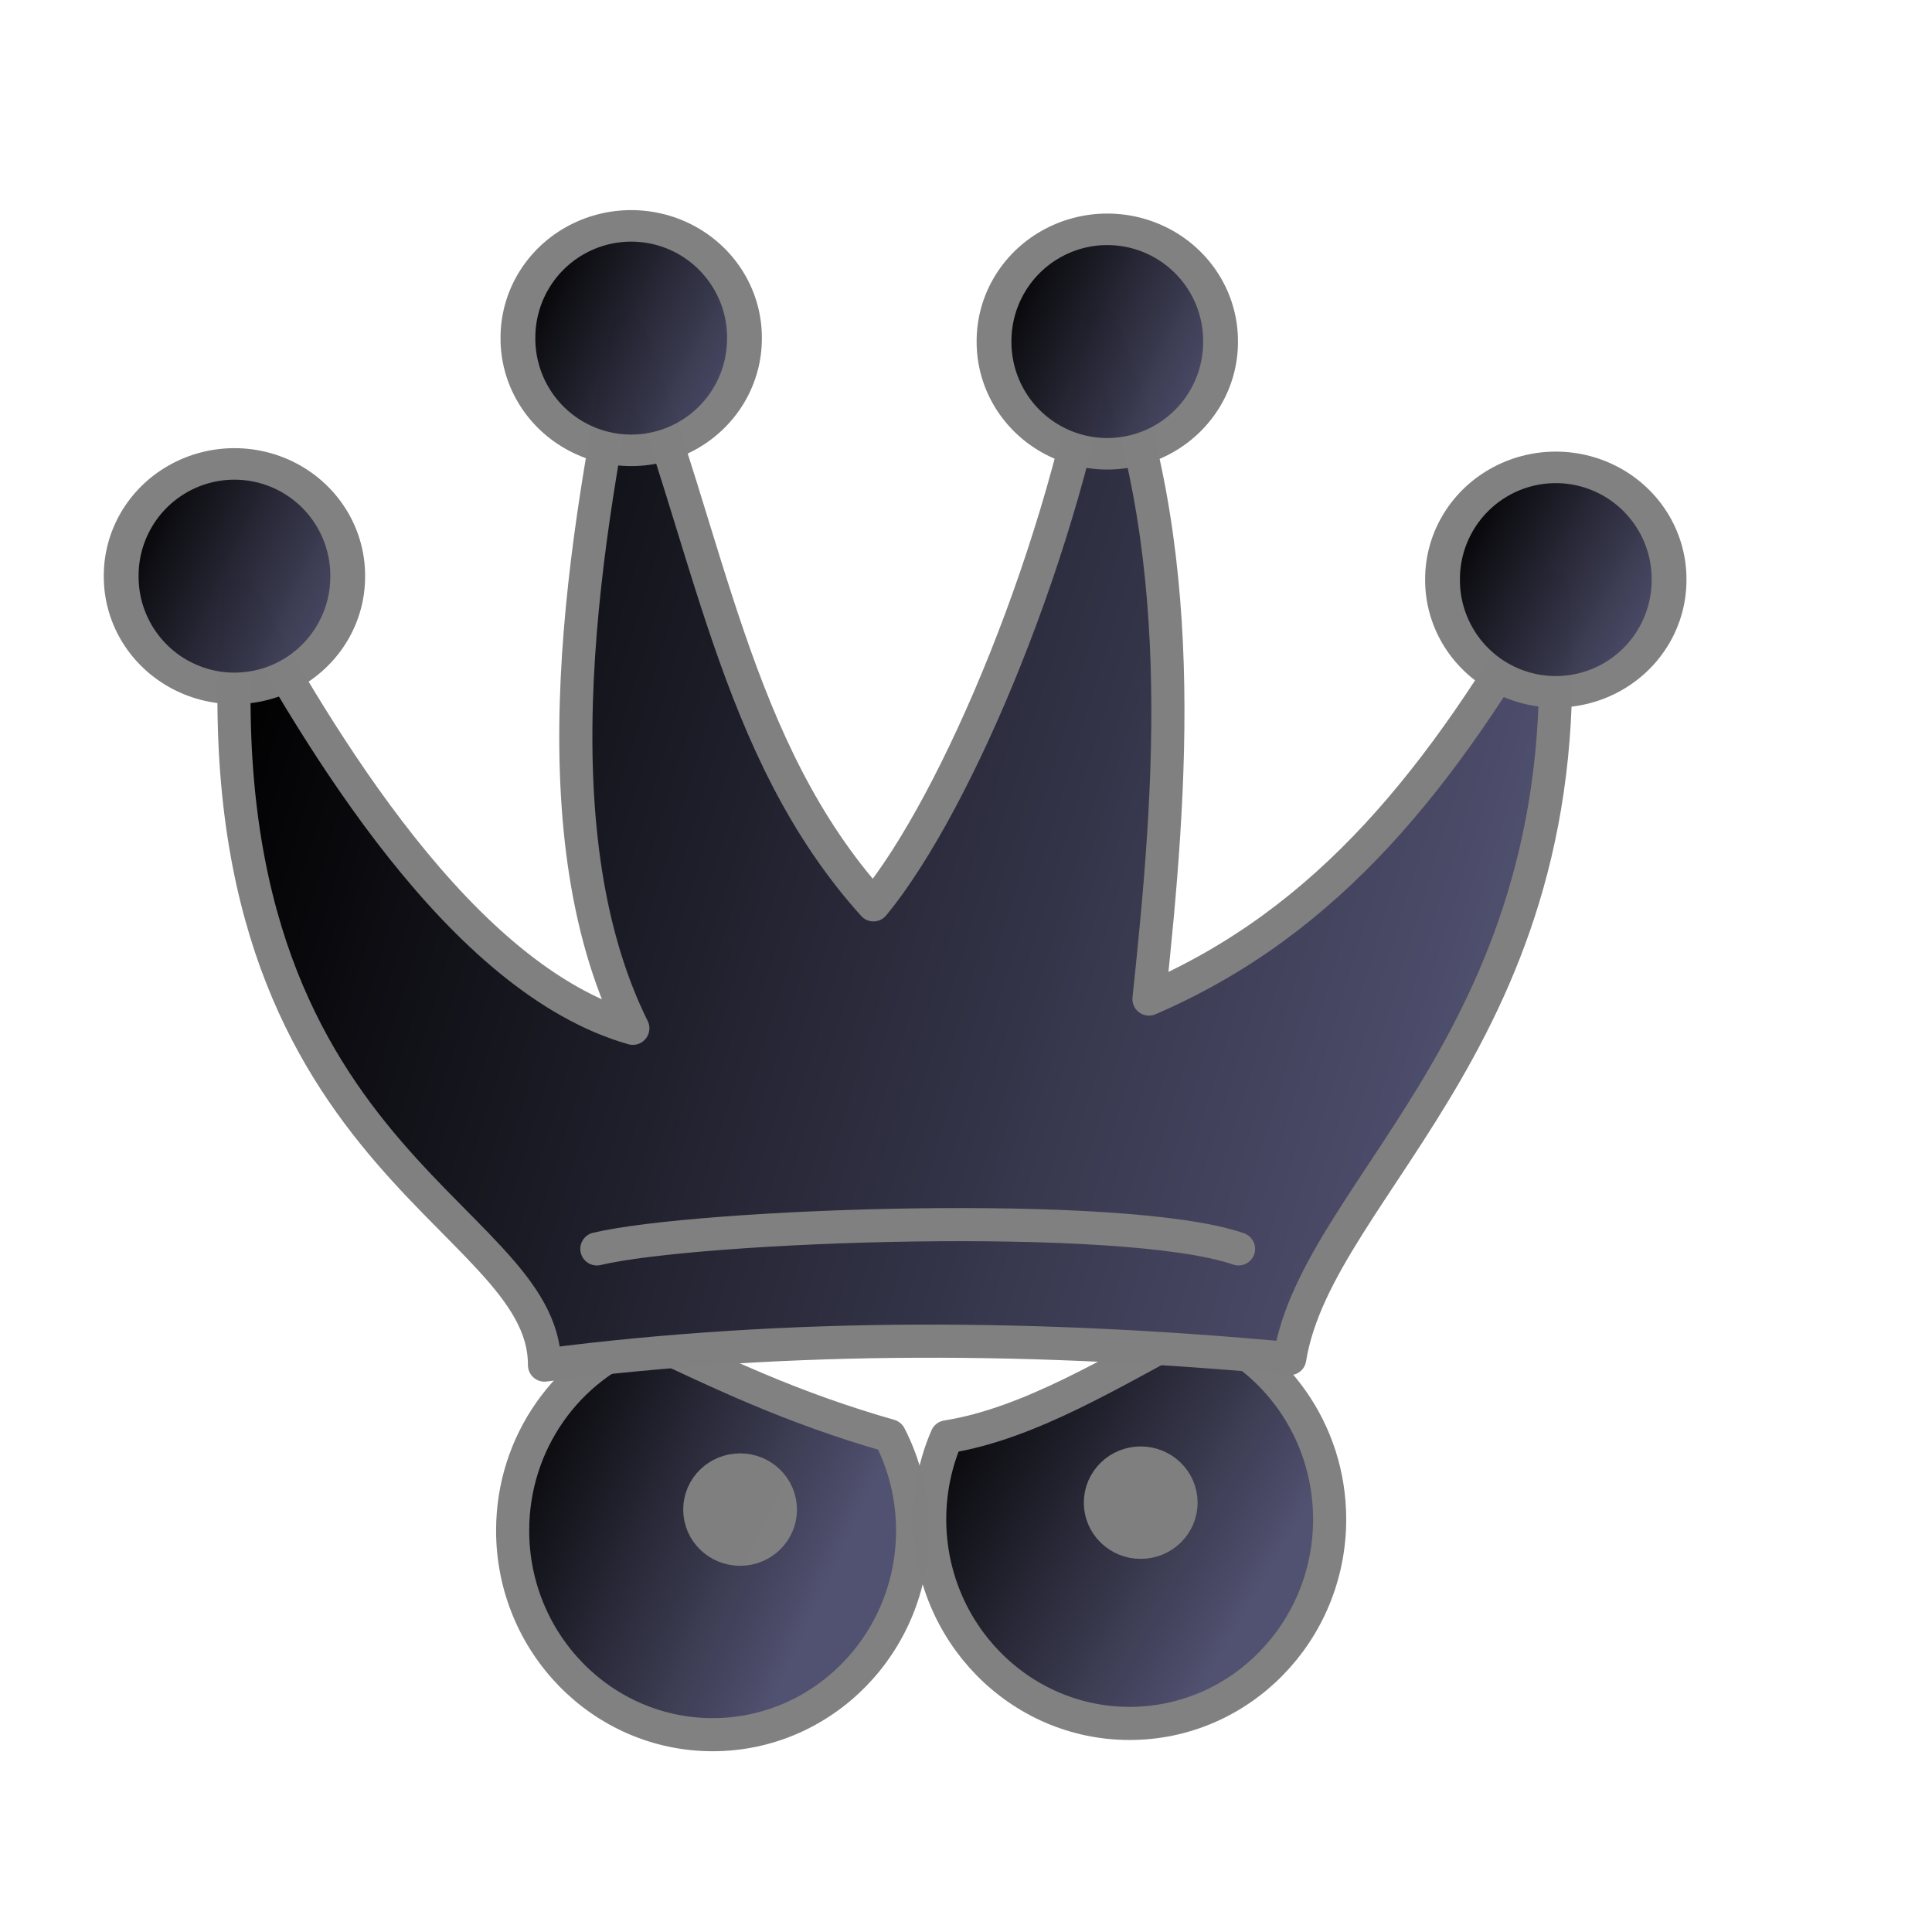
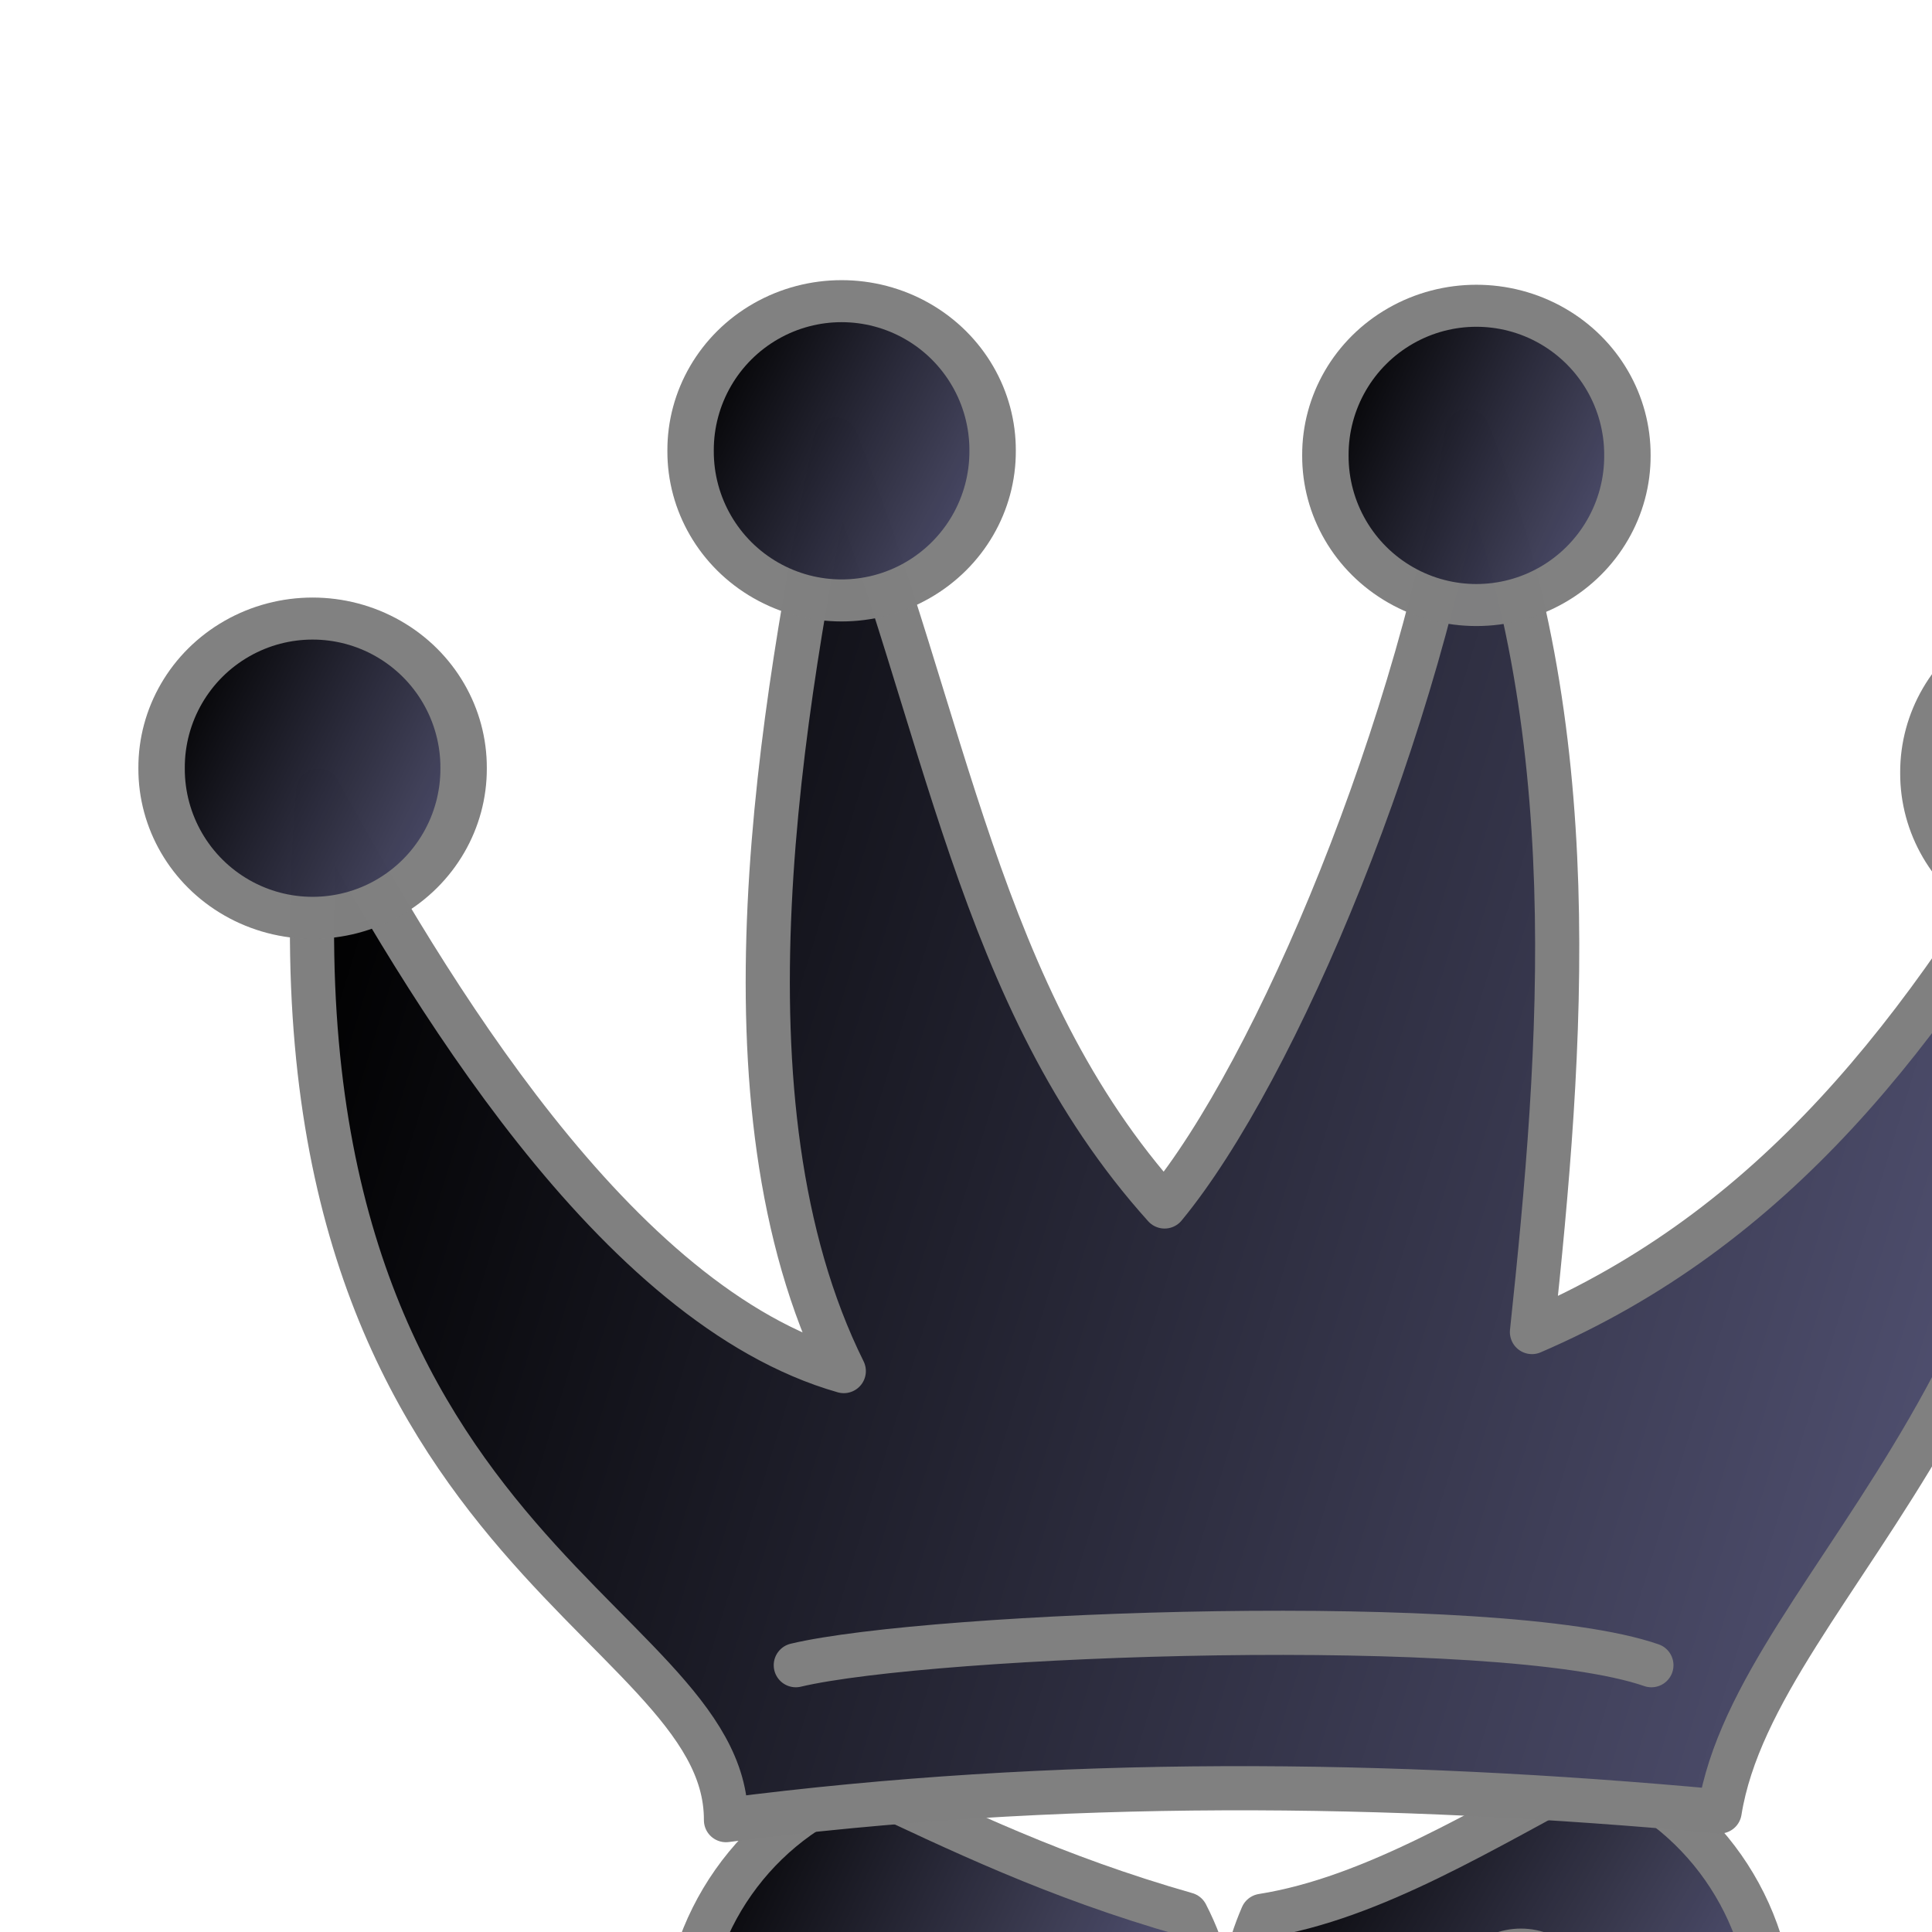
- <svg xmlns="http://www.w3.org/2000/svg" xmlns:xlink="http://www.w3.org/1999/xlink" width="700pt" height="700pt" id="svg36220" version="1.0">
+ <svg xmlns="http://www.w3.org/2000/svg" xmlns:xlink="http://www.w3.org/1999/xlink" viewBox="-0.0 -0.0 700.0 700.0" width="700pt" height="700pt" id="svg36220" version="1.0">
  <defs id="defs36222">
    <linearGradient xlink:href="#linearGradient2507" id="linearGradient2229" x1="460.957" y1="666.438" x2="617.157" y2="756.839" gradientUnits="userSpaceOnUse" gradientTransform="translate(0,-3.333333)" />
    <linearGradient id="linearGradient2507">
      <stop style="stop-color:#000000;stop-opacity:1" offset="0" id="stop2509" />
      <stop style="stop-color:#505070;stop-opacity:1" offset="1" id="stop2511" />
    </linearGradient>
    <linearGradient xlink:href="#linearGradient2507" id="linearGradient5799" gradientUnits="userSpaceOnUse" x1="290.957" y1="590.216" x2="448.875" y2="663.431" gradientTransform="translate(0,-3.333333)" />
    <linearGradient xlink:href="#linearGradient2507" id="linearGradient9438" x1="32" y1="385" x2="733.749" y2="624.011" gradientUnits="userSpaceOnUse" gradientTransform="matrix(0.843809,0,0,0.941381,63.33365,40.14039)" />
    <linearGradient xlink:href="#linearGradient2507" id="linearGradient10327" x1="32" y1="245.833" x2="128.884" y2="288.968" gradientUnits="userSpaceOnUse" />
    <linearGradient xlink:href="#linearGradient2507" id="linearGradient1334" gradientUnits="userSpaceOnUse" x1="32" y1="245.833" x2="127.463" y2="290.538" />
    <linearGradient xlink:href="#linearGradient2507" id="linearGradient1338" gradientUnits="userSpaceOnUse" x1="32" y1="245.833" x2="126.041" y2="285.828" />
    <linearGradient xlink:href="#linearGradient2507" id="linearGradient1342" gradientUnits="userSpaceOnUse" x1="32" y1="245.833" x2="120.355" y2="290.538" />
  </defs>
  <g id="layer1">
    <path style="opacity:0.99;fill:url(#linearGradient2229);fill-opacity:1;fill-rule:evenodd;stroke:#808080;stroke-width:16;stroke-linecap:round;stroke-linejoin:round;stroke-miterlimit:4;stroke-dasharray:none;stroke-dashoffset:0;stroke-opacity:1" d="M 578.375,641.104 C 538.031,662.313 497.688,687.745 457.344,694.135 C 452.069,706.314 449.125,719.783 449.125,733.948 C 449.125,788.385 492.393,832.573 545.719,832.573 C 599.044,832.573 642.344,788.385 642.344,733.948 C 642.344,691.207 615.65,654.78 578.375,641.104 z " id="path1345" />
    <path style="opacity:0.99;fill:url(#linearGradient5799);fill-opacity:1;fill-rule:evenodd;stroke:#808080;stroke-width:16;stroke-linecap:round;stroke-linejoin:round;stroke-miterlimit:4;stroke-dasharray:none;stroke-dashoffset:0;stroke-opacity:1" d="M 311.938,646.448 C 274.503,660.036 247.656,696.527 247.656,739.385 C 247.656,793.822 290.956,838.01 344.281,838.01 C 397.607,838.01 440.875,793.822 440.875,739.385 C 440.875,722.858 436.861,707.291 429.812,693.604 C 382.093,679.992 347.486,663.102 311.938,646.448 z " id="path5795" />
    <path style="opacity:0.99;fill:#808080;fill-opacity:1;fill-rule:evenodd;stroke:#808080;stroke-width:18.754;stroke-linecap:round;stroke-linejoin:round;stroke-miterlimit:4;stroke-dasharray:none;stroke-dashoffset:0;stroke-opacity:1" id="path2231" d="M 422.054 340.25 A 23.202 22.097 0 1 1  375.65,340.25 A 23.202 22.097 0 1 1  422.054 340.25 z" transform="matrix(0.843572,0,0,0.862831,214.6081,432.3414)" />
    <path transform="matrix(0.843572,0,0,0.862831,21.07207,435.6924)" d="M 422.054 340.25 A 23.202 22.097 0 1 1  375.65,340.25 A 23.202 22.097 0 1 1  422.054 340.25 z" id="path5797" style="opacity:0.99;fill:#808080;fill-opacity:1;fill-rule:evenodd;stroke:#808080;stroke-width:18.754;stroke-linecap:round;stroke-linejoin:round;stroke-miterlimit:4;stroke-dasharray:none;stroke-dashoffset:0;stroke-opacity:1" />
    <path style="fill:url(#linearGradient9438);fill-opacity:1;fill-rule:evenodd;stroke:#808080;stroke-width:16;stroke-linecap:round;stroke-linejoin:round;stroke-miterlimit:4;stroke-dasharray:none;stroke-opacity:1" d="M 115.369,286.468 C 154.263,357.296 222.657,473.13 305.721,496.767 C 257.467,399.566 283.326,256.164 302.787,159.244 C 342.957,260.624 354.036,361.666 421.952,437.125 C 462.452,387.997 515.024,262.885 531.648,156.244 C 575.421,263.087 565.961,379.849 555.06,482.625 C 642.286,445.024 696.823,375.39 749.631,283.33 C 768.89,496.252 636.681,571.429 623.06,656.331 C 503.052,645.23 383.043,643.946 263.035,659.469 C 263.384,584.497 91.194,560.251 115.369,286.468 z " id="path8557" />
    <path style="opacity:0.99;fill:url(#linearGradient10327);fill-opacity:1;fill-rule:evenodd;stroke:#808080;stroke-width:14.341;stroke-linecap:round;stroke-linejoin:round;stroke-miterlimit:4;stroke-dasharray:none;stroke-dashoffset:0;stroke-opacity:1" id="path9446" d="M 133.333 245.833 A 46.667 50.833 0 1 1  40,245.833 A 46.667 50.833 0 1 1  133.333 245.833 z" transform="matrix(1.172481,0,0,1.061634,11.6456,17.34841)" />
    <path style="fill:none;fill-opacity:0.75;fill-rule:evenodd;stroke:#808080;stroke-width:16;stroke-linecap:round;stroke-linejoin:round;stroke-miterlimit:4;stroke-dasharray:none;stroke-opacity:1" d="M 288.333,603.333 C 337.352,591.698 542.814,584.135 598.333,603.333" id="path1677" />
    <path transform="matrix(1.172481,0,0,1.061634,203.3123,-97.65163)" d="M 133.333 245.833 A 46.667 50.833 0 1 1  40,245.833 A 46.667 50.833 0 1 1  133.333 245.833 z" id="path1332" style="opacity:0.99;fill:url(#linearGradient1334);fill-opacity:1;fill-rule:evenodd;stroke:#808080;stroke-width:14.341;stroke-linecap:round;stroke-linejoin:round;stroke-miterlimit:4;stroke-dasharray:none;stroke-dashoffset:0;stroke-opacity:1" />
    <path style="opacity:0.99;fill:url(#linearGradient1338);fill-opacity:1;fill-rule:evenodd;stroke:#808080;stroke-width:14.341;stroke-linecap:round;stroke-linejoin:round;stroke-miterlimit:4;stroke-dasharray:none;stroke-dashoffset:0;stroke-opacity:1" id="path1336" d="M 133.333 245.833 A 46.667 50.833 0 1 1  40,245.833 A 46.667 50.833 0 1 1  133.333 245.833 z" transform="matrix(1.172481,0,0,1.061634,433.3123,-95.98497)" />
    <path transform="matrix(1.172481,0,0,1.061634,649.979,19.01504)" d="M 133.333 245.833 A 46.667 50.833 0 1 1  40,245.833 A 46.667 50.833 0 1 1  133.333 245.833 z" id="path1340" style="opacity:0.99;fill:url(#linearGradient1342);fill-opacity:1;fill-rule:evenodd;stroke:#808080;stroke-width:14.341;stroke-linecap:round;stroke-linejoin:round;stroke-miterlimit:4;stroke-dasharray:none;stroke-dashoffset:0;stroke-opacity:1" />
  </g>
</svg>
